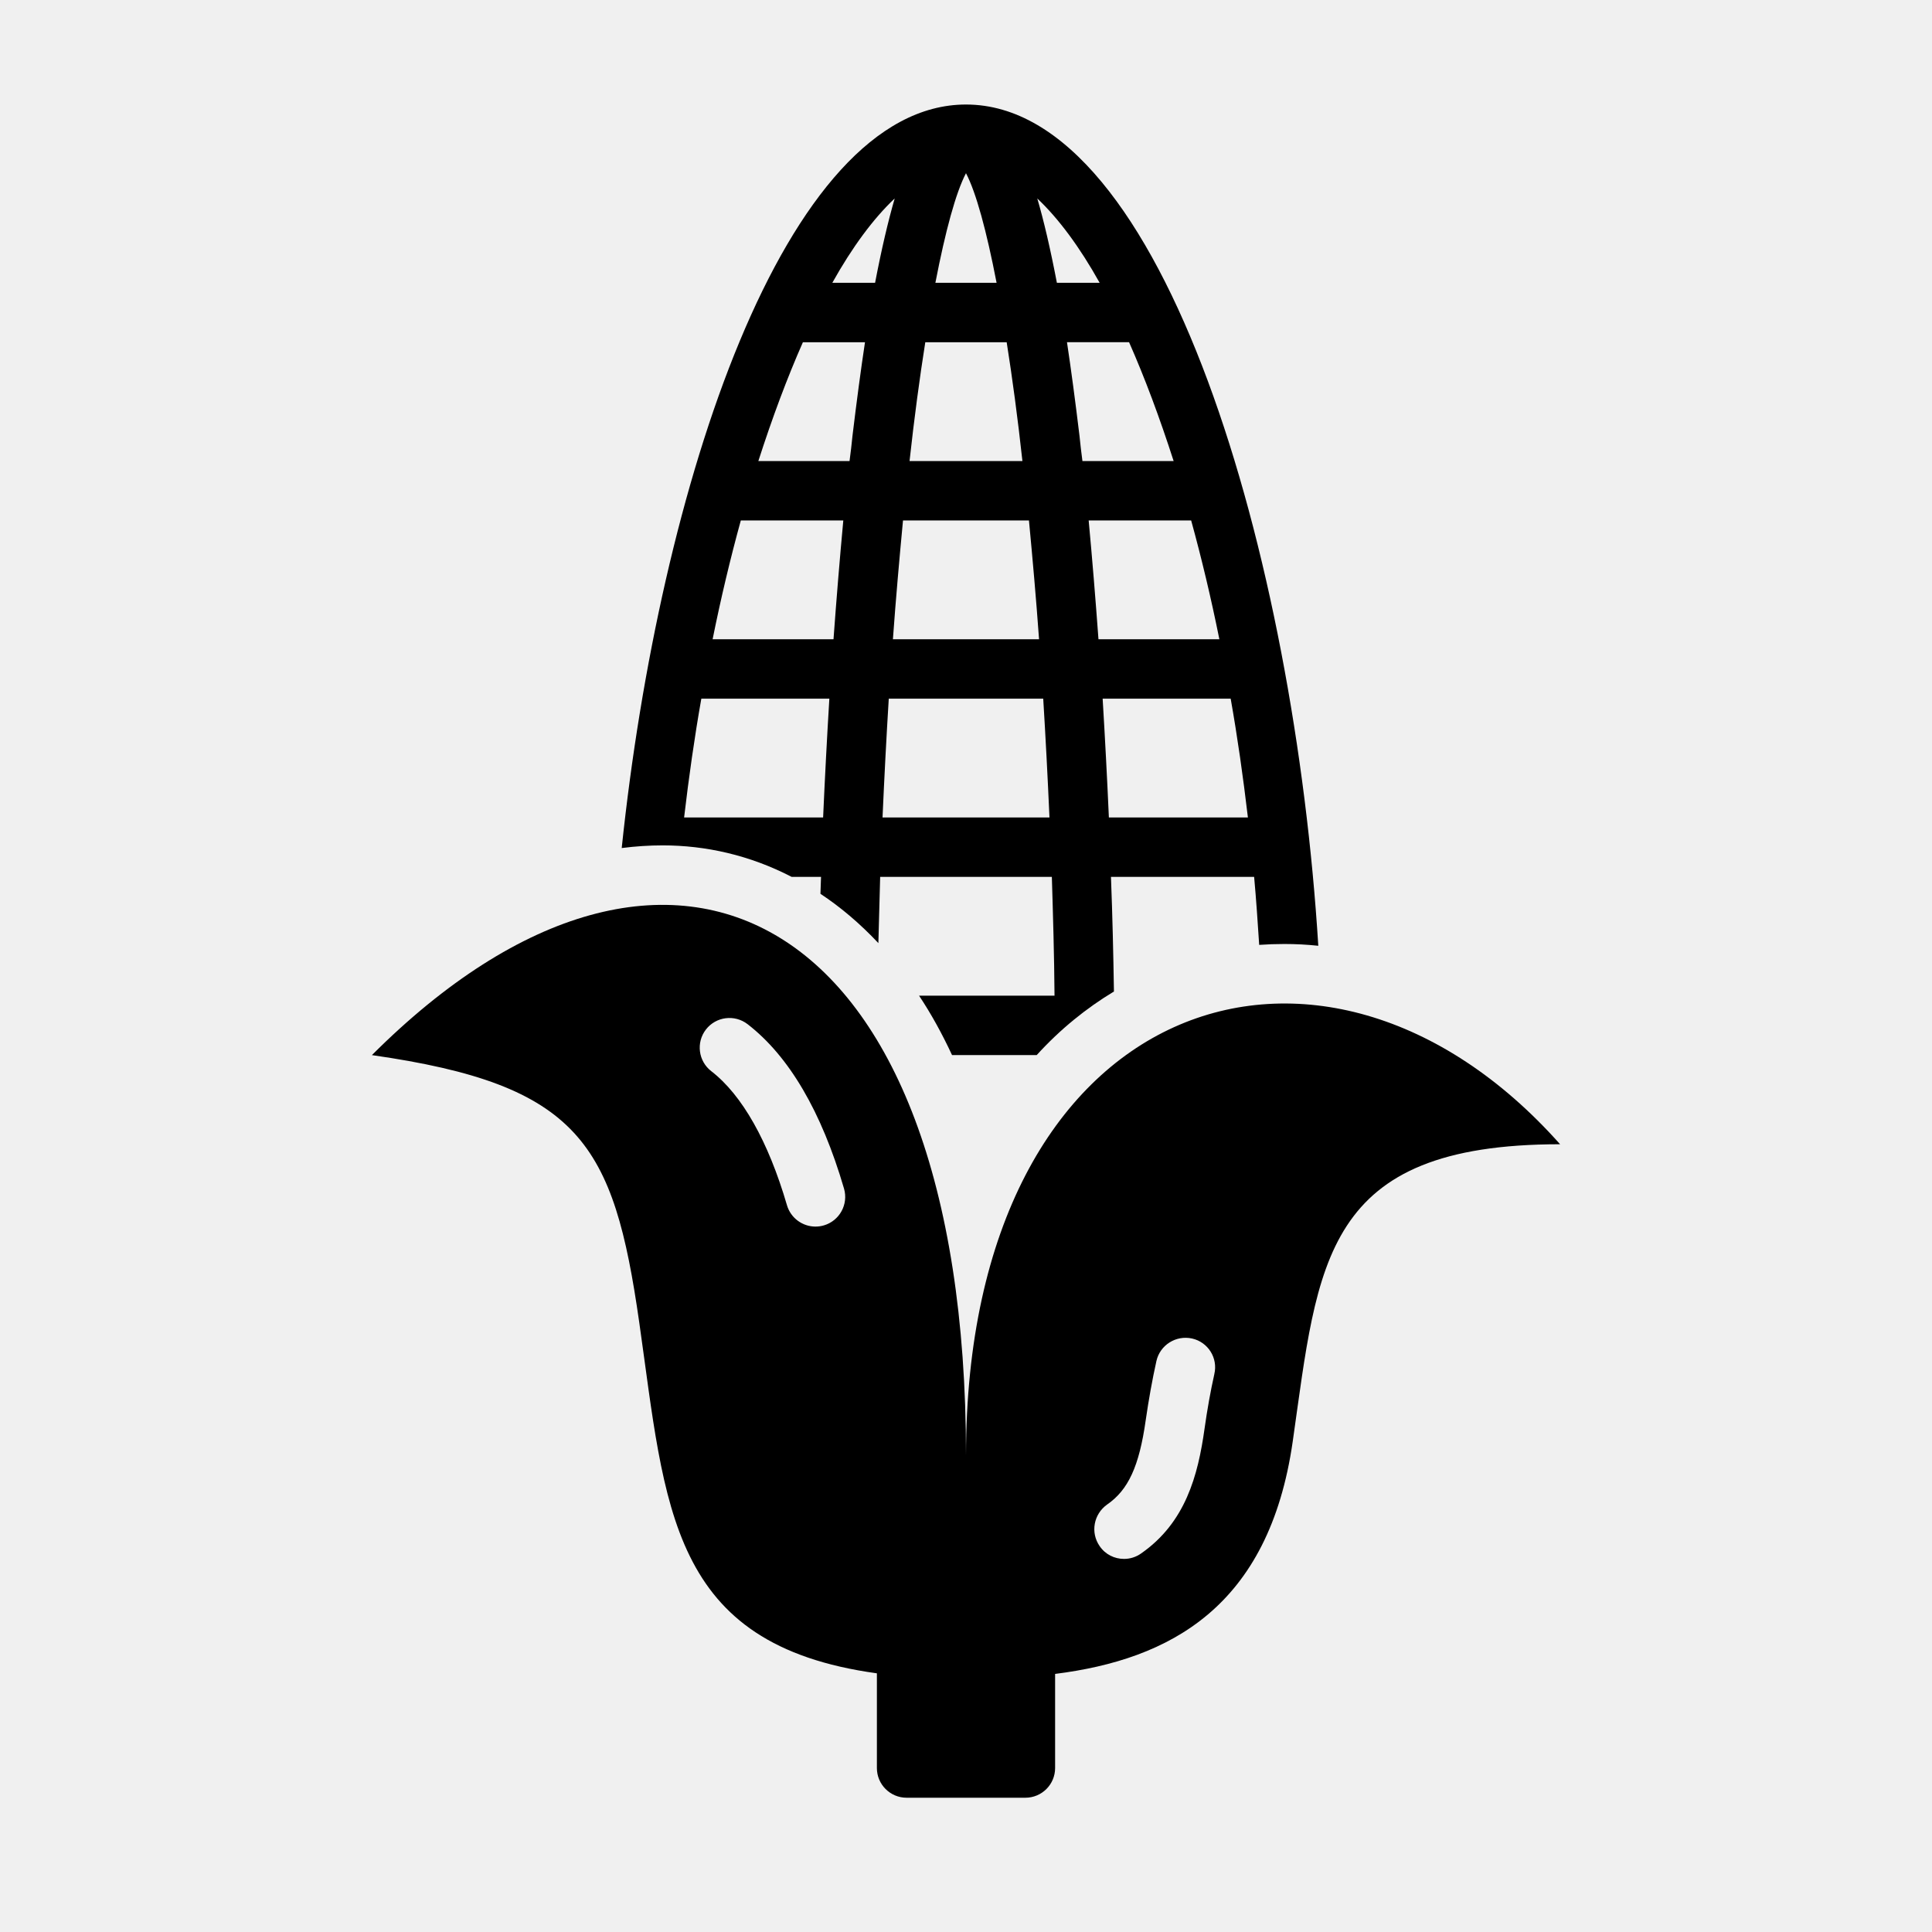
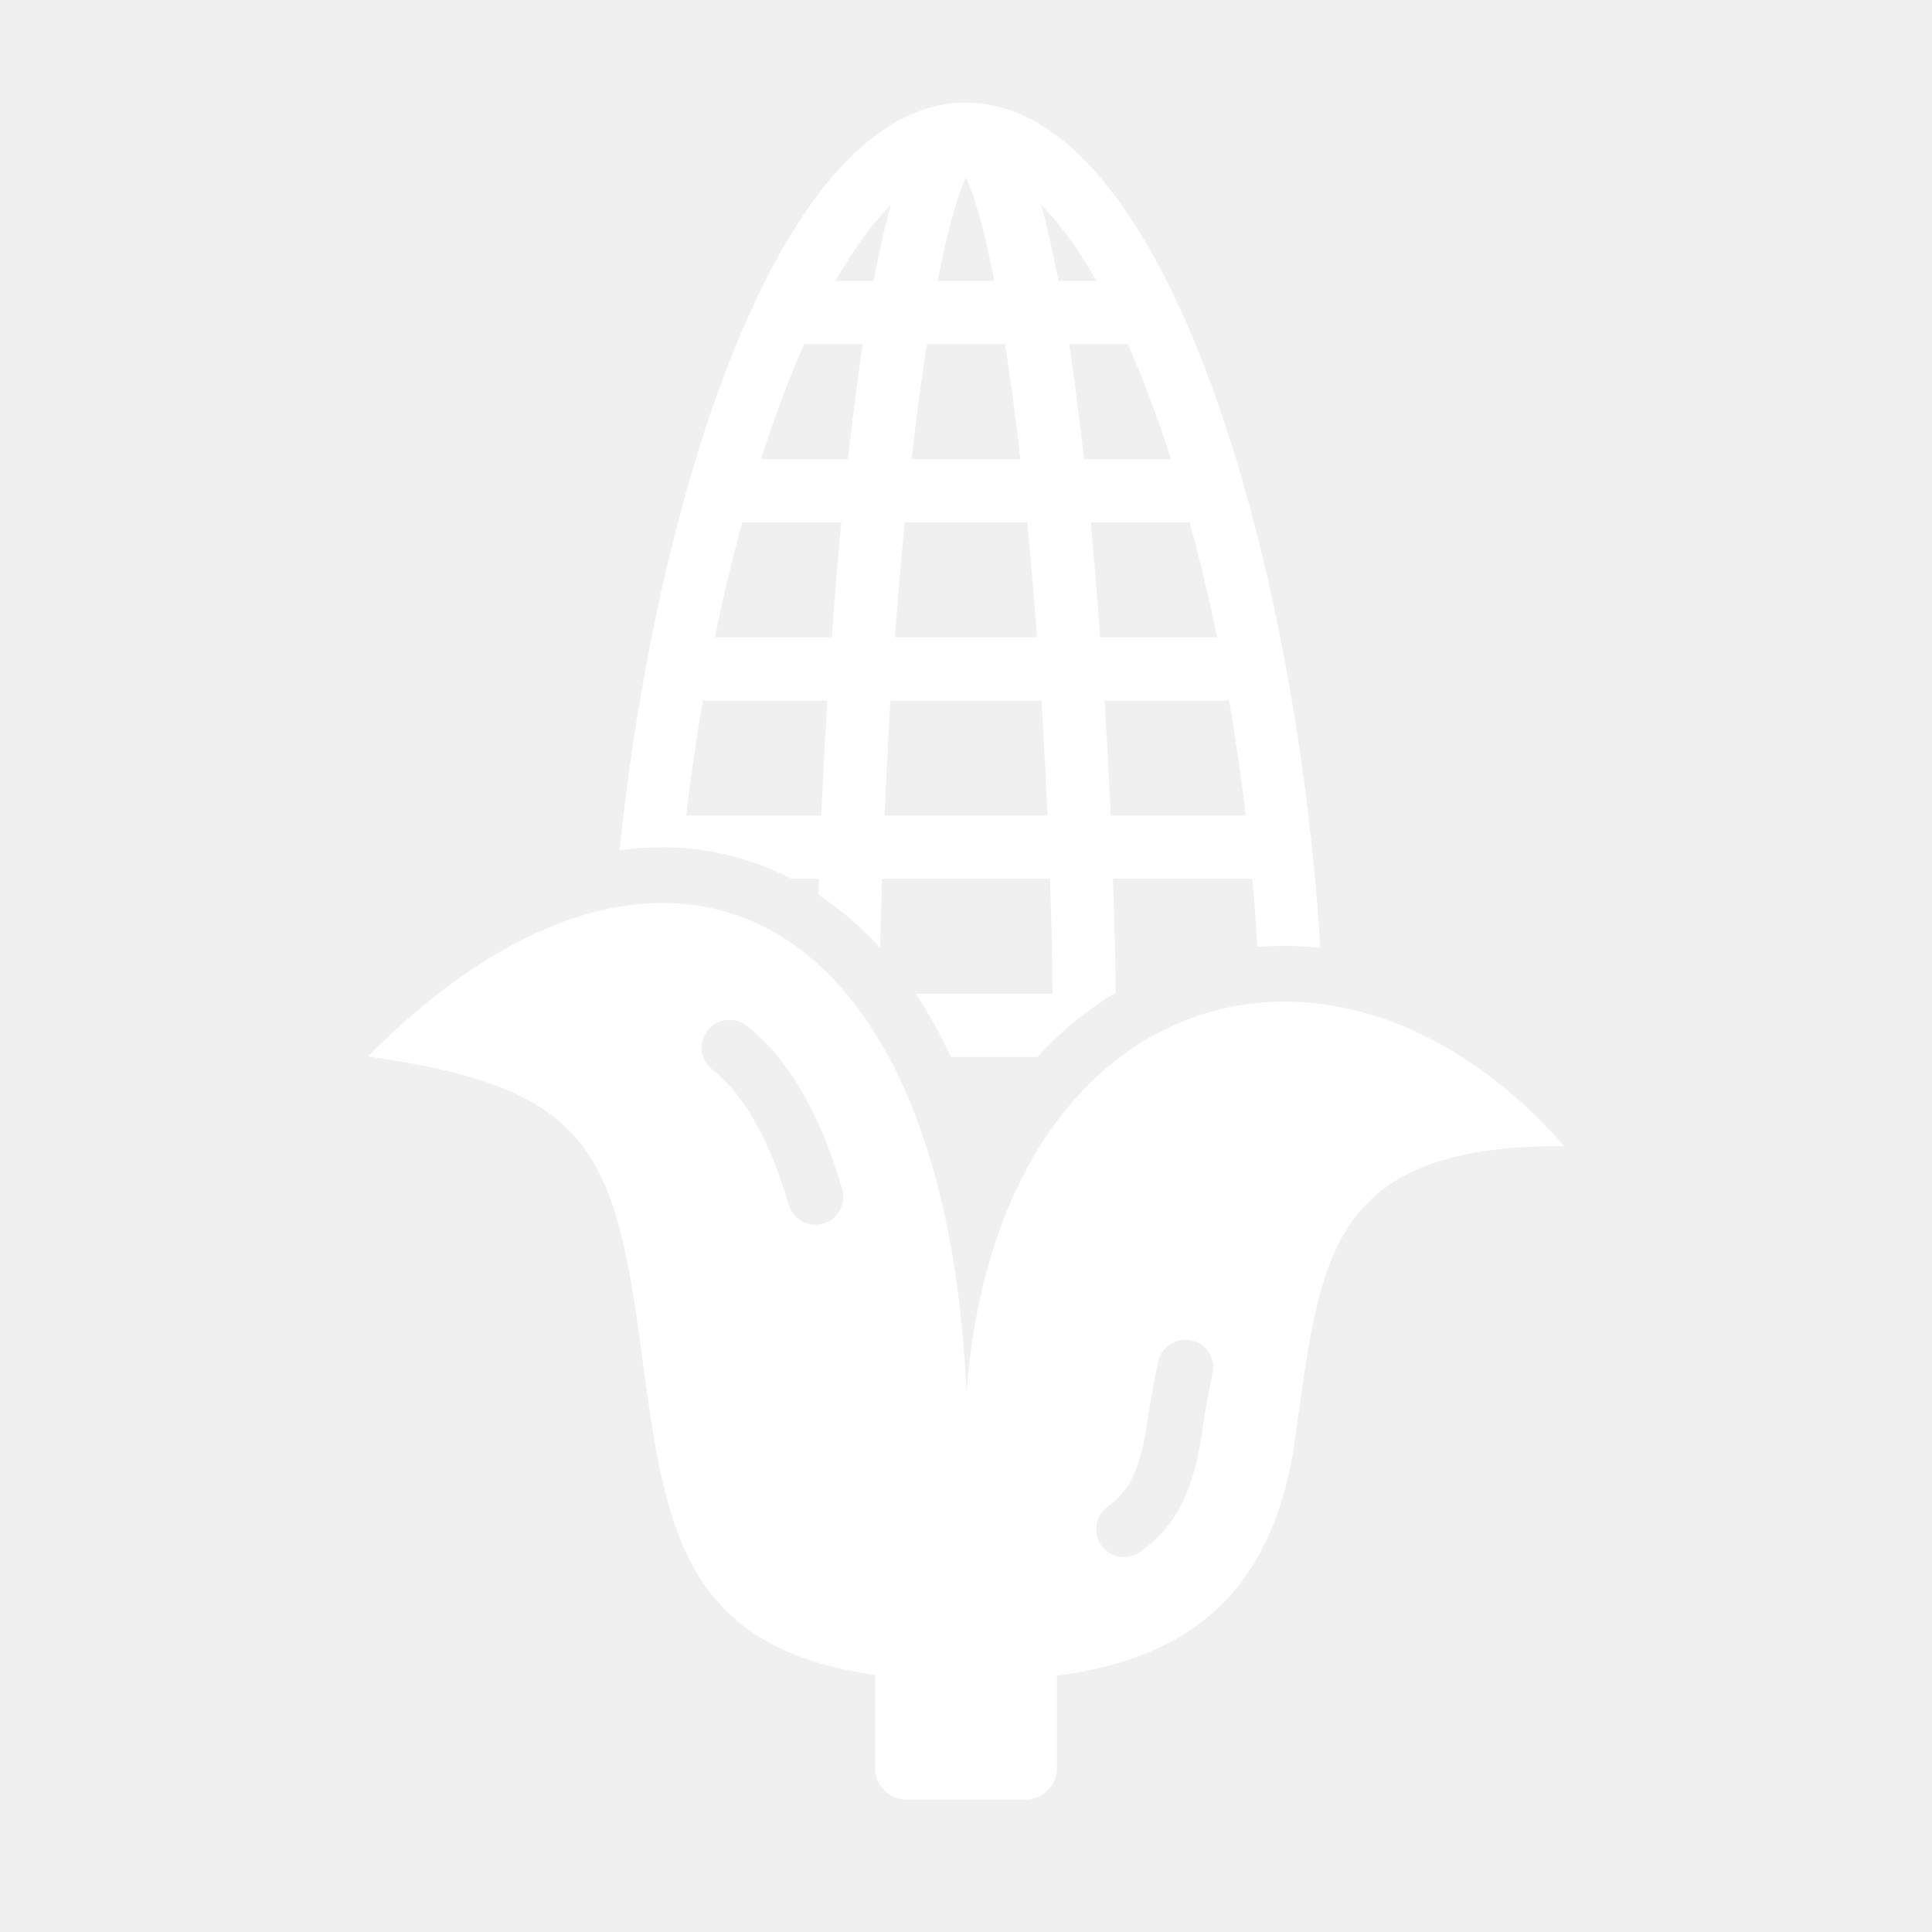
- <svg xmlns="http://www.w3.org/2000/svg" fill="#000000" width="800px" height="800px" version="1.1" viewBox="144 144 512 512">
-   <g>
-     <path d="m353.79 376.38h7.793c-0.078 1.496-0.078 2.992-0.156 4.488 5.356 3.543 10.469 7.871 15.352 13.066 0.156-5.902 0.316-11.73 0.473-17.555h45.5c0.316 10.391 0.629 20.859 0.707 31.488h-35.895c3.148 4.723 6.062 9.996 8.738 15.742h22.434c6.219-6.848 13.145-12.438 20.469-16.848-0.156-9.996-0.395-20.23-0.789-30.387h37.941c0.551 5.984 0.945 11.965 1.34 18.027 2.203-0.156 4.488-0.234 6.691-0.234 2.992 0 5.984 0.156 8.973 0.473-6.297-102.02-40.699-222.94-93.363-222.94-48.254 0-81.238 101.55-91.238 197.04 3.699-0.473 7.32-0.707 10.863-0.707 11.414 0 23.066 2.598 34.164 8.344zm24.09-15.742c0.473-10.707 1.023-21.254 1.652-31.488h40.934c0.629 10.234 1.18 20.781 1.652 31.488h-44.242zm96.824 0h-36.84c-0.473-10.629-1.023-21.098-1.652-31.488h33.93c1.812 10.234 3.305 20.781 4.566 31.488zm-7.559-47.23h-32.039c-0.789-10.785-1.652-21.332-2.598-31.488h27.16c2.754 9.996 5.273 20.547 7.477 31.488zm-12.121-47.23h-24.168c-0.316-2.203-0.551-4.566-0.789-6.769-1.102-9.133-2.203-17.398-3.305-24.719h16.453c4.172 9.445 8.109 19.996 11.809 31.488zm-19.602-47.23h-11.336c-1.73-9.055-3.465-16.453-5.195-22.355 5.668 5.352 11.258 12.91 16.531 22.355zm-35.426-29.047c2.676 5.117 5.434 15.191 8.109 29.047h-16.219c2.676-13.855 5.434-23.93 8.109-29.047zm-10.785 44.793h21.57c1.496 9.445 2.914 19.996 4.172 31.488h-29.914c1.258-11.492 2.676-22.043 4.172-31.488zm27.473 47.23c0.945 9.996 1.891 20.547 2.676 31.488h-38.73c0.789-10.941 1.73-21.492 2.676-31.488zm-35.582-85.332c-1.73 5.984-3.465 13.305-5.195 22.355h-11.336c5.273-9.445 10.863-17.004 16.531-22.355zm-24.324 38.102h16.453c-1.102 7.32-2.203 15.586-3.305 24.719-0.234 2.203-0.473 4.566-0.789 6.769h-24.168c3.699-11.492 7.637-22.043 11.809-31.488zm-16.453 47.23h27.16c-0.945 10.156-1.812 20.703-2.598 31.488h-32.039c2.203-10.941 4.723-21.492 7.477-31.488zm-10.469 47.23h33.93c-0.629 10.391-1.18 20.859-1.652 31.488h-36.84c1.258-10.707 2.754-21.254 4.566-31.488z" />
-     <path d="m400 529.73v-0.035c0-145.44-78.719-184.8-157.44-106.08 55.105 7.871 64.078 23.445 70.848 70.848 6.988 48.914 7.82 85.398 62.977 92.984v25.098c0 4.348 3.523 7.871 7.871 7.871h31.488c4.348 0 7.871-3.523 7.871-7.871v-24.941c30.367-3.824 56.695-17.695 62.977-61.648 6.769-47.391 7.871-78.719 70.848-78.719-62.977-70.848-157.44-39.359-157.44 82.5zm-37.68-60.988c-0.734 0.215-1.48 0.316-2.211 0.316-3.406 0-6.551-2.231-7.555-5.664-4.941-16.922-11.883-29.207-20.059-35.523-3.441-2.652-4.074-7.602-1.418-11.039 2.672-3.445 7.606-4.059 11.043-1.414 10.984 8.488 19.582 23.141 25.551 43.566 1.219 4.176-1.176 8.543-5.352 9.762zm103.49 39.422c-1.023 4.566-1.891 9.445-2.598 14.484-1.73 12.359-5.039 24.875-16.848 33.062-1.34 0.945-2.914 1.418-4.488 1.418-2.519 0-4.961-1.18-6.453-3.387-2.519-3.621-1.574-8.5 1.969-11.02 5.59-3.856 8.5-10.078 10.234-22.355 0.789-5.434 1.73-10.707 2.832-15.664 0.945-4.25 5.195-6.926 9.445-5.984 4.25 0.945 6.926 5.195 5.902 9.445z" />
+ <svg xmlns="http://www.w3.org/2000/svg" fill="#ffffff" width="800px" height="800px" version="1.1" viewBox="144 144 512 512" stroke="#ffffff">
+   <g id="SVGRepo_bgCarrier" stroke-width="0" />
+   <g id="SVGRepo_tracerCarrier" stroke-linecap="round" stroke-linejoin="round" />
+   <g id="SVGRepo_iconCarrier">
+     <g>
+       <path d="m353.79 376.38h7.793c-0.078 1.496-0.078 2.992-0.156 4.488 5.356 3.543 10.469 7.871 15.352 13.066 0.156-5.902 0.316-11.73 0.473-17.555h45.5c0.316 10.391 0.629 20.859 0.707 31.488h-35.895c3.148 4.723 6.062 9.996 8.738 15.742h22.434c6.219-6.848 13.145-12.438 20.469-16.848-0.156-9.996-0.395-20.23-0.789-30.387h37.941c0.551 5.984 0.945 11.965 1.34 18.027 2.203-0.156 4.488-0.234 6.691-0.234 2.992 0 5.984 0.156 8.973 0.473-6.297-102.02-40.699-222.94-93.363-222.94-48.254 0-81.238 101.55-91.238 197.04 3.699-0.473 7.32-0.707 10.863-0.707 11.414 0 23.066 2.598 34.164 8.344zm24.09-15.742c0.473-10.707 1.023-21.254 1.652-31.488h40.934c0.629 10.234 1.18 20.781 1.652 31.488h-44.242zm96.824 0h-36.84c-0.473-10.629-1.023-21.098-1.652-31.488h33.93c1.812 10.234 3.305 20.781 4.566 31.488zm-7.559-47.23h-32.039c-0.789-10.785-1.652-21.332-2.598-31.488h27.16c2.754 9.996 5.273 20.547 7.477 31.488zm-12.121-47.23h-24.168c-0.316-2.203-0.551-4.566-0.789-6.769-1.102-9.133-2.203-17.398-3.305-24.719h16.453c4.172 9.445 8.109 19.996 11.809 31.488zm-19.602-47.23h-11.336c-1.73-9.055-3.465-16.453-5.195-22.355 5.668 5.352 11.258 12.91 16.531 22.355zm-35.426-29.047c2.676 5.117 5.434 15.191 8.109 29.047h-16.219c2.676-13.855 5.434-23.93 8.109-29.047zm-10.785 44.793h21.57c1.496 9.445 2.914 19.996 4.172 31.488h-29.914c1.258-11.492 2.676-22.043 4.172-31.488zm27.473 47.23c0.945 9.996 1.891 20.547 2.676 31.488h-38.73c0.789-10.941 1.73-21.492 2.676-31.488zm-35.582-85.332c-1.73 5.984-3.465 13.305-5.195 22.355h-11.336c5.273-9.445 10.863-17.004 16.531-22.355zm-24.324 38.102h16.453c-1.102 7.32-2.203 15.586-3.305 24.719-0.234 2.203-0.473 4.566-0.789 6.769h-24.168c3.699-11.492 7.637-22.043 11.809-31.488zm-16.453 47.23h27.16c-0.945 10.156-1.812 20.703-2.598 31.488h-32.039c2.203-10.941 4.723-21.492 7.477-31.488zm-10.469 47.23h33.93c-0.629 10.391-1.18 20.859-1.652 31.488h-36.84c1.258-10.707 2.754-21.254 4.566-31.488z" />
+       <path d="m400 529.73v-0.035c0-145.44-78.719-184.8-157.44-106.08 55.105 7.871 64.078 23.445 70.848 70.848 6.988 48.914 7.82 85.398 62.977 92.984v25.098c0 4.348 3.523 7.871 7.871 7.871h31.488c4.348 0 7.871-3.523 7.871-7.871v-24.941c30.367-3.824 56.695-17.695 62.977-61.648 6.769-47.391 7.871-78.719 70.848-78.719-62.977-70.848-157.44-39.359-157.44 82.5zm-37.68-60.988c-0.734 0.215-1.48 0.316-2.211 0.316-3.406 0-6.551-2.231-7.555-5.664-4.941-16.922-11.883-29.207-20.059-35.523-3.441-2.652-4.074-7.602-1.418-11.039 2.672-3.445 7.606-4.059 11.043-1.414 10.984 8.488 19.582 23.141 25.551 43.566 1.219 4.176-1.176 8.543-5.352 9.762zm103.49 39.422c-1.023 4.566-1.891 9.445-2.598 14.484-1.73 12.359-5.039 24.875-16.848 33.062-1.34 0.945-2.914 1.418-4.488 1.418-2.519 0-4.961-1.18-6.453-3.387-2.519-3.621-1.574-8.5 1.969-11.02 5.59-3.856 8.5-10.078 10.234-22.355 0.789-5.434 1.73-10.707 2.832-15.664 0.945-4.25 5.195-6.926 9.445-5.984 4.25 0.945 6.926 5.195 5.902 9.445z" />
+     </g>
  </g>
</svg>
